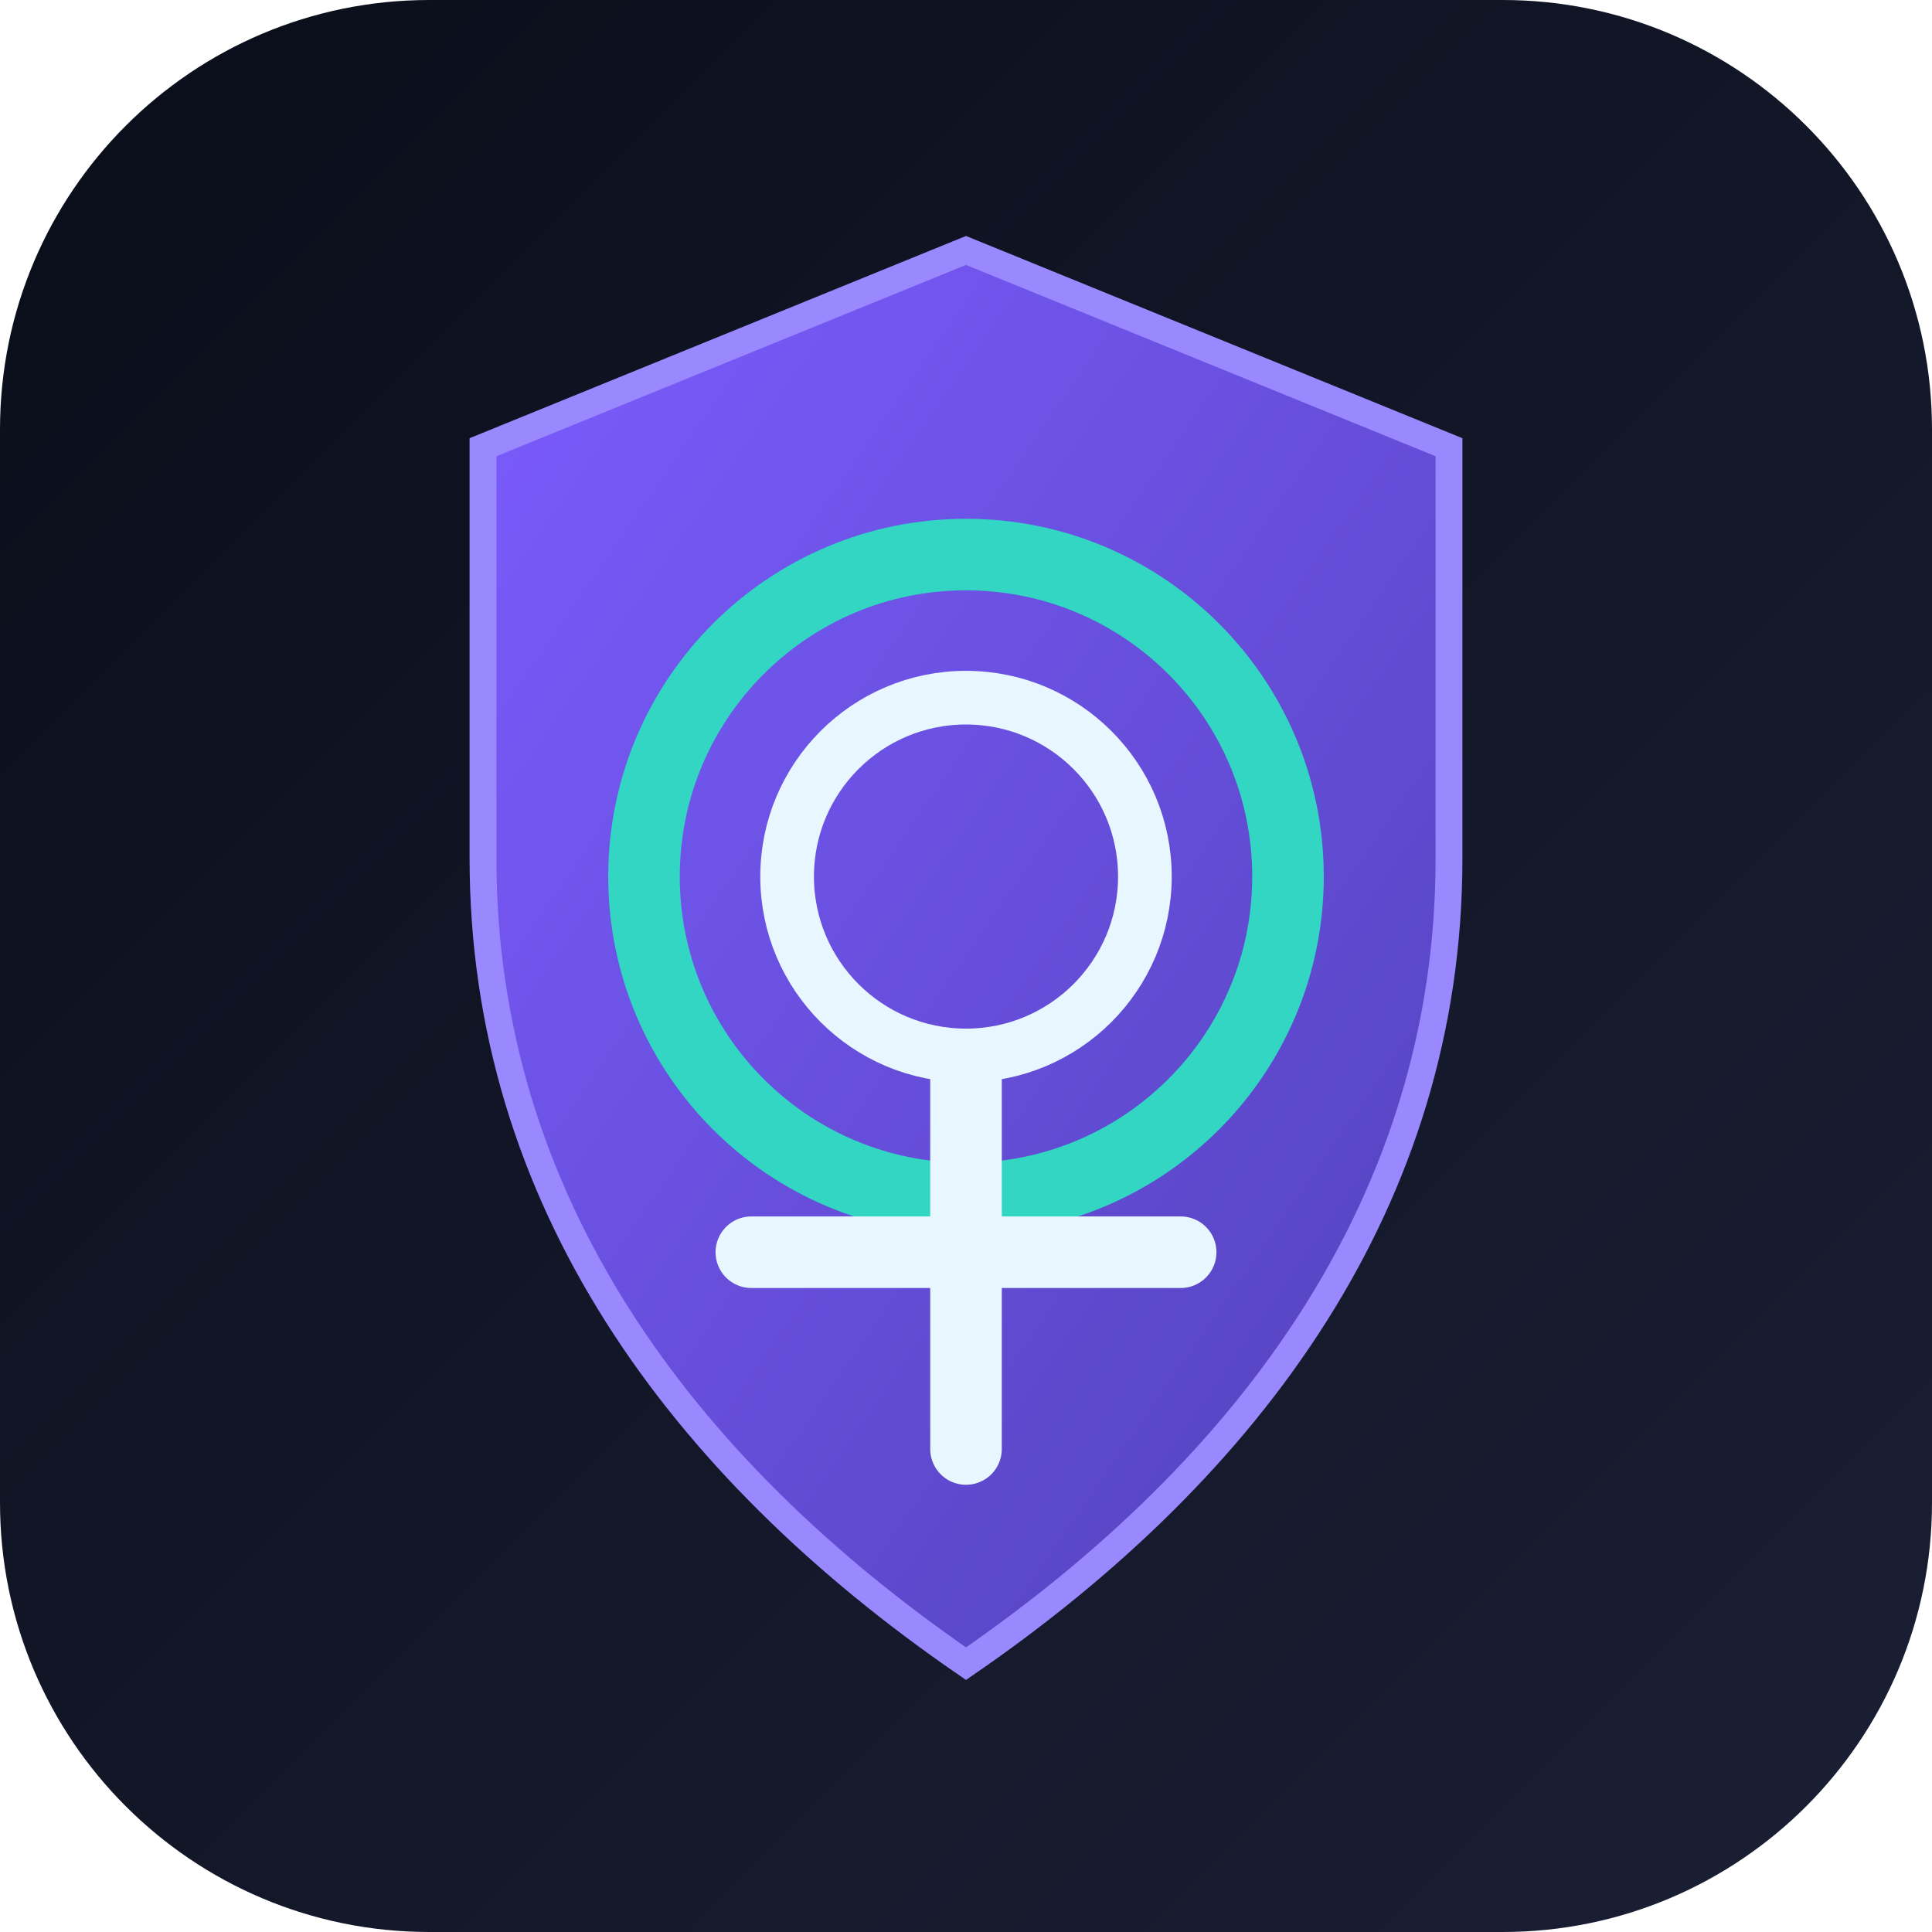
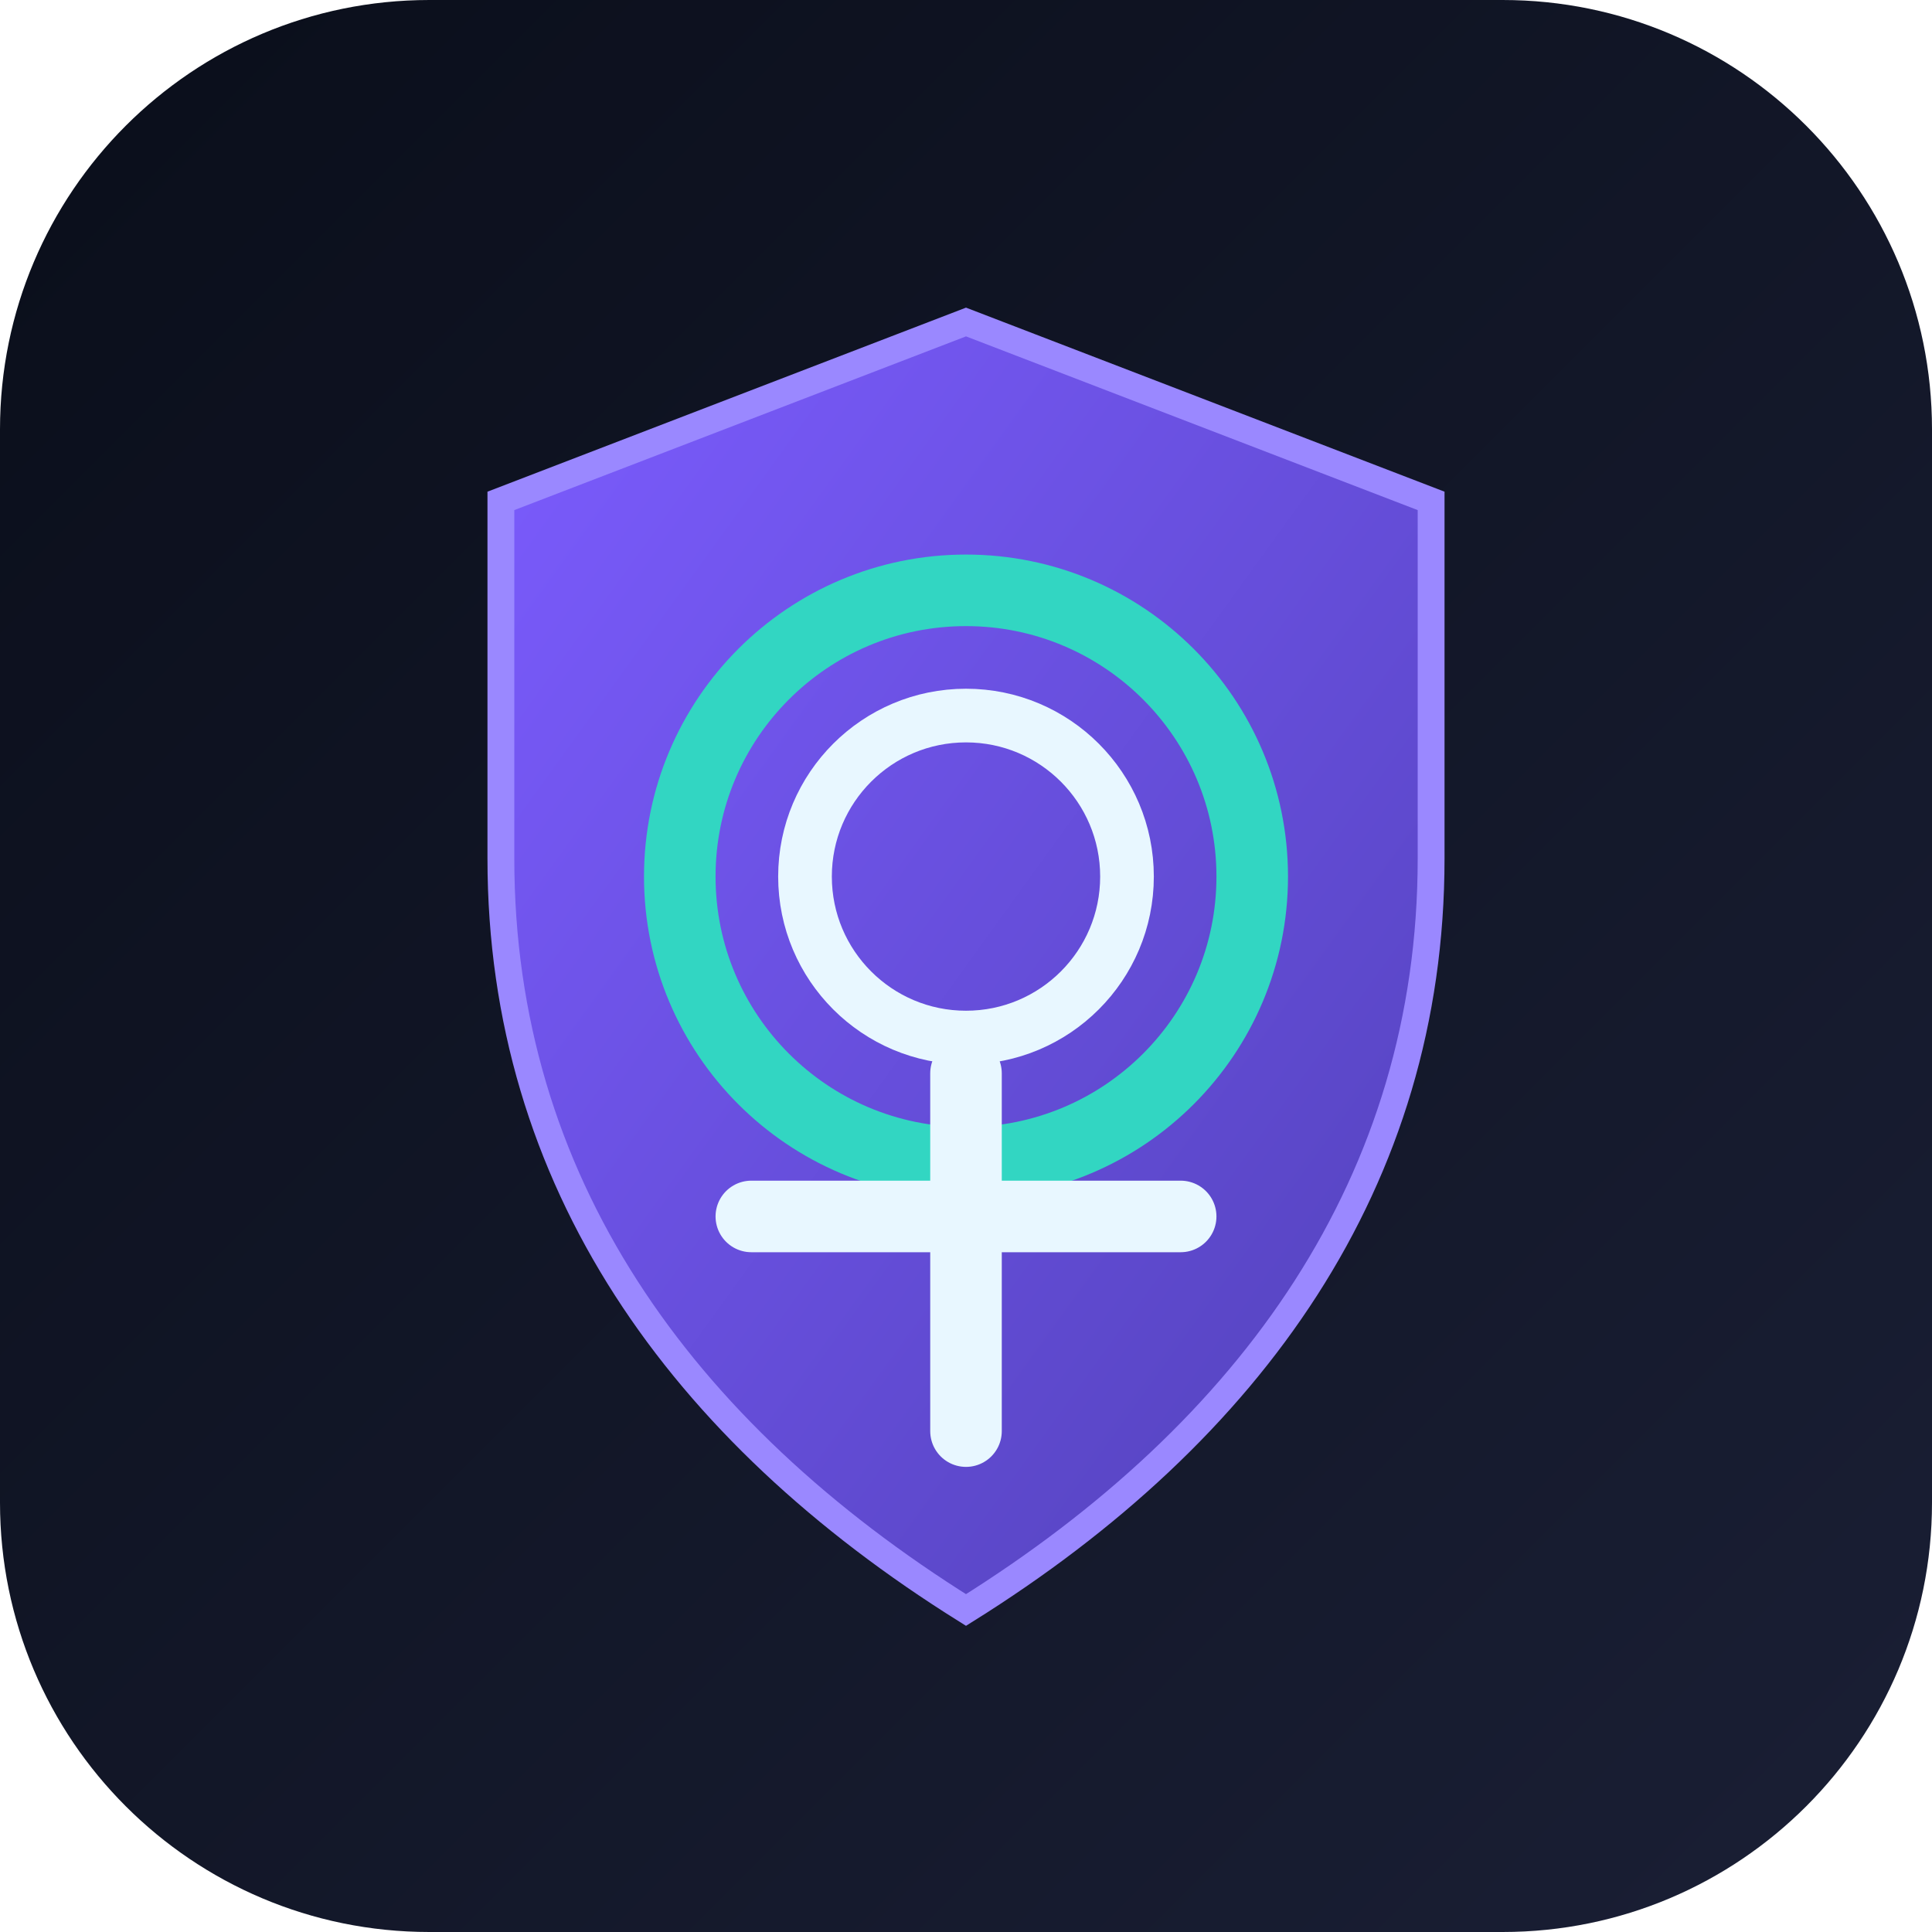
<svg xmlns="http://www.w3.org/2000/svg" width="108" height="108" viewBox="0 0 108 108">
  <defs>
    <linearGradient id="background" x1="0" y1="0" x2="1" y2="1">
      <stop offset="0" stop-color="#0A0E1A" />
      <stop offset="1" stop-color="#1A1F35" />
    </linearGradient>
    <linearGradient id="shield" x1="0" y1="0" x2="1" y2="1">
      <stop offset="0" stop-color="#7C5CFF" />
      <stop offset="1" stop-color="#5141B8" />
    </linearGradient>
  </defs>
  <rect width="108" height="108" rx="24" fill="url(#background)" />
-   <path d="M54 14 81 25v23c0 19-11 34-27 45C38 82 27 67 27 48V25Z" fill="url(#shield)" stroke="#9A88FF" stroke-width="1.5" />
-   <circle cx="54" cy="49" r="18" fill="none" stroke="#32D6C2" stroke-width="4" />
-   <circle cx="54" cy="49" r="10" fill="none" stroke="#E8F7FF" stroke-width="3" />
-   <path d="M42 70h24M54 60v21" fill="none" stroke="#E8F7FF" stroke-width="4" stroke-linecap="round" />
+   <path d="M54 18 80 28v20c0 18-10 32-26 42C38 80 28 66 28 48V28Z" fill="url(#shield)" stroke="#9A88FF" stroke-width="1.5" />
+   <circle cx="54" cy="49" r="16" fill="none" stroke="#32D6C2" stroke-width="4" />
+   <circle cx="54" cy="49" r="9" fill="none" stroke="#E8F7FF" stroke-width="3" />
+   <path d="M42 68h24M54 60v20" fill="none" stroke="#E8F7FF" stroke-width="4" stroke-linecap="round" />
</svg>
